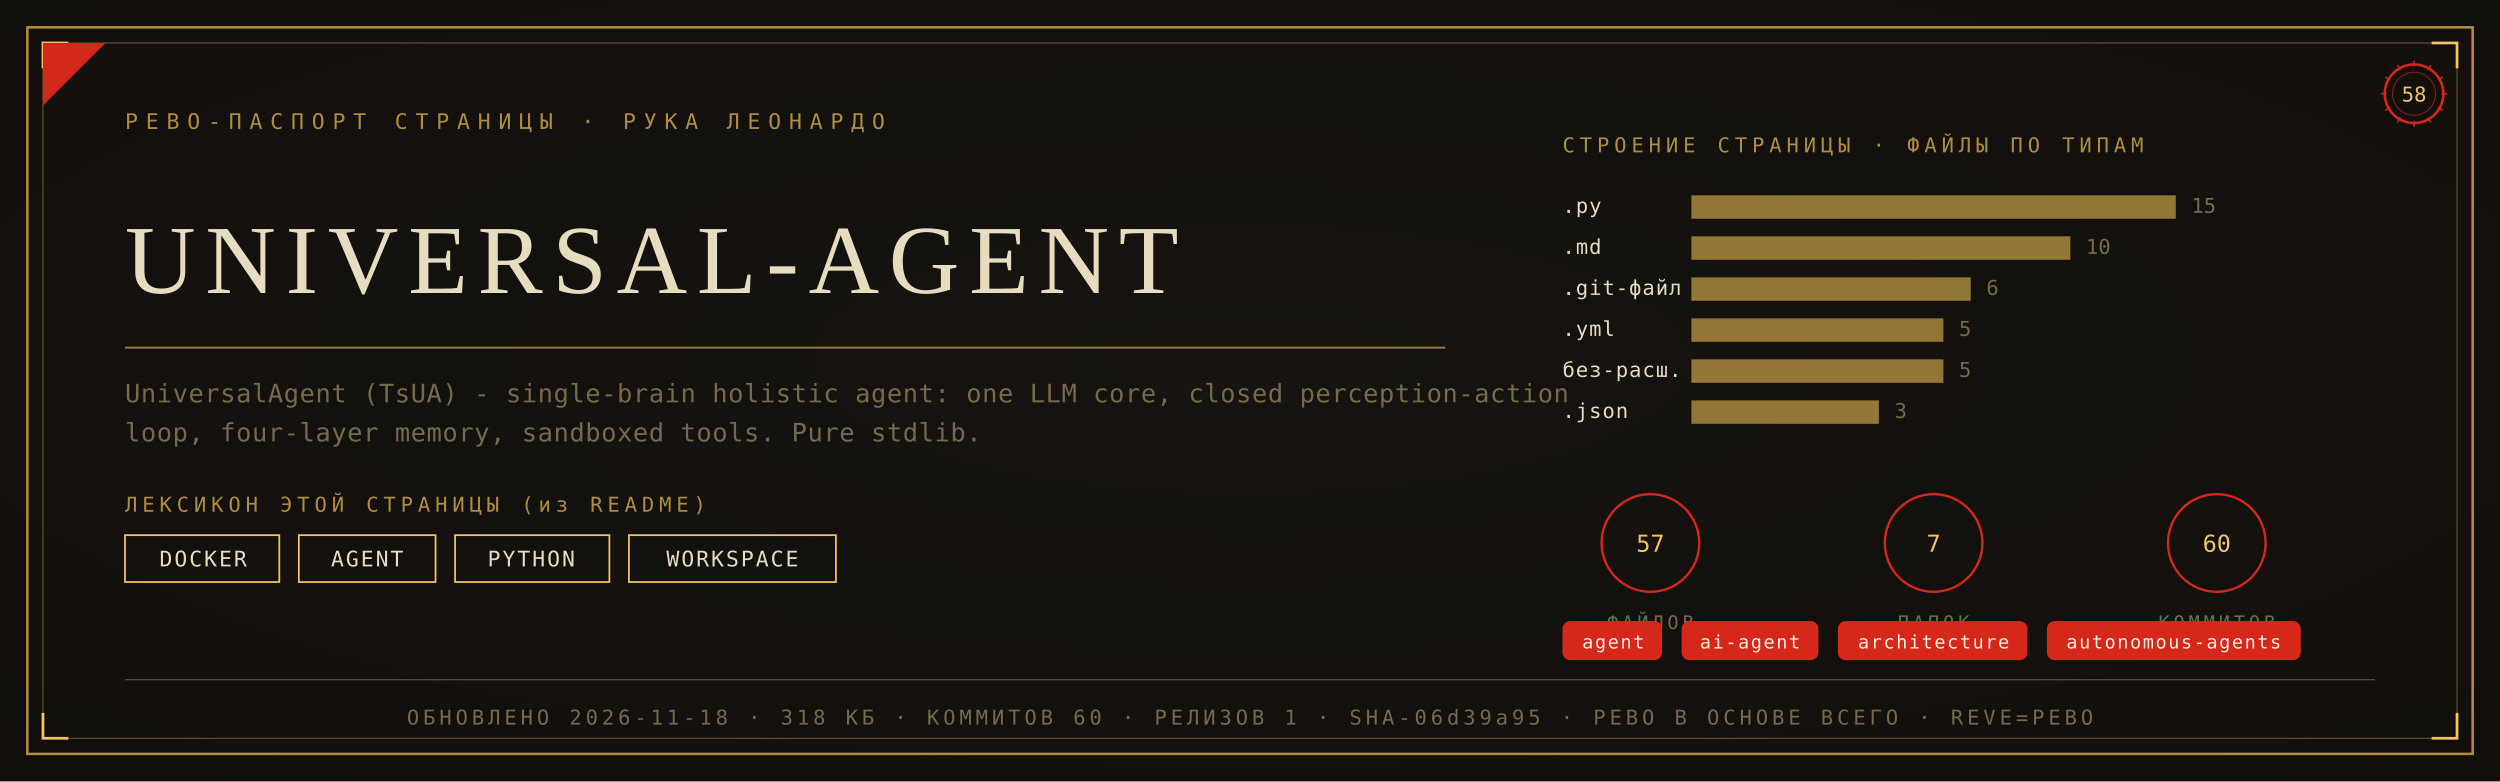
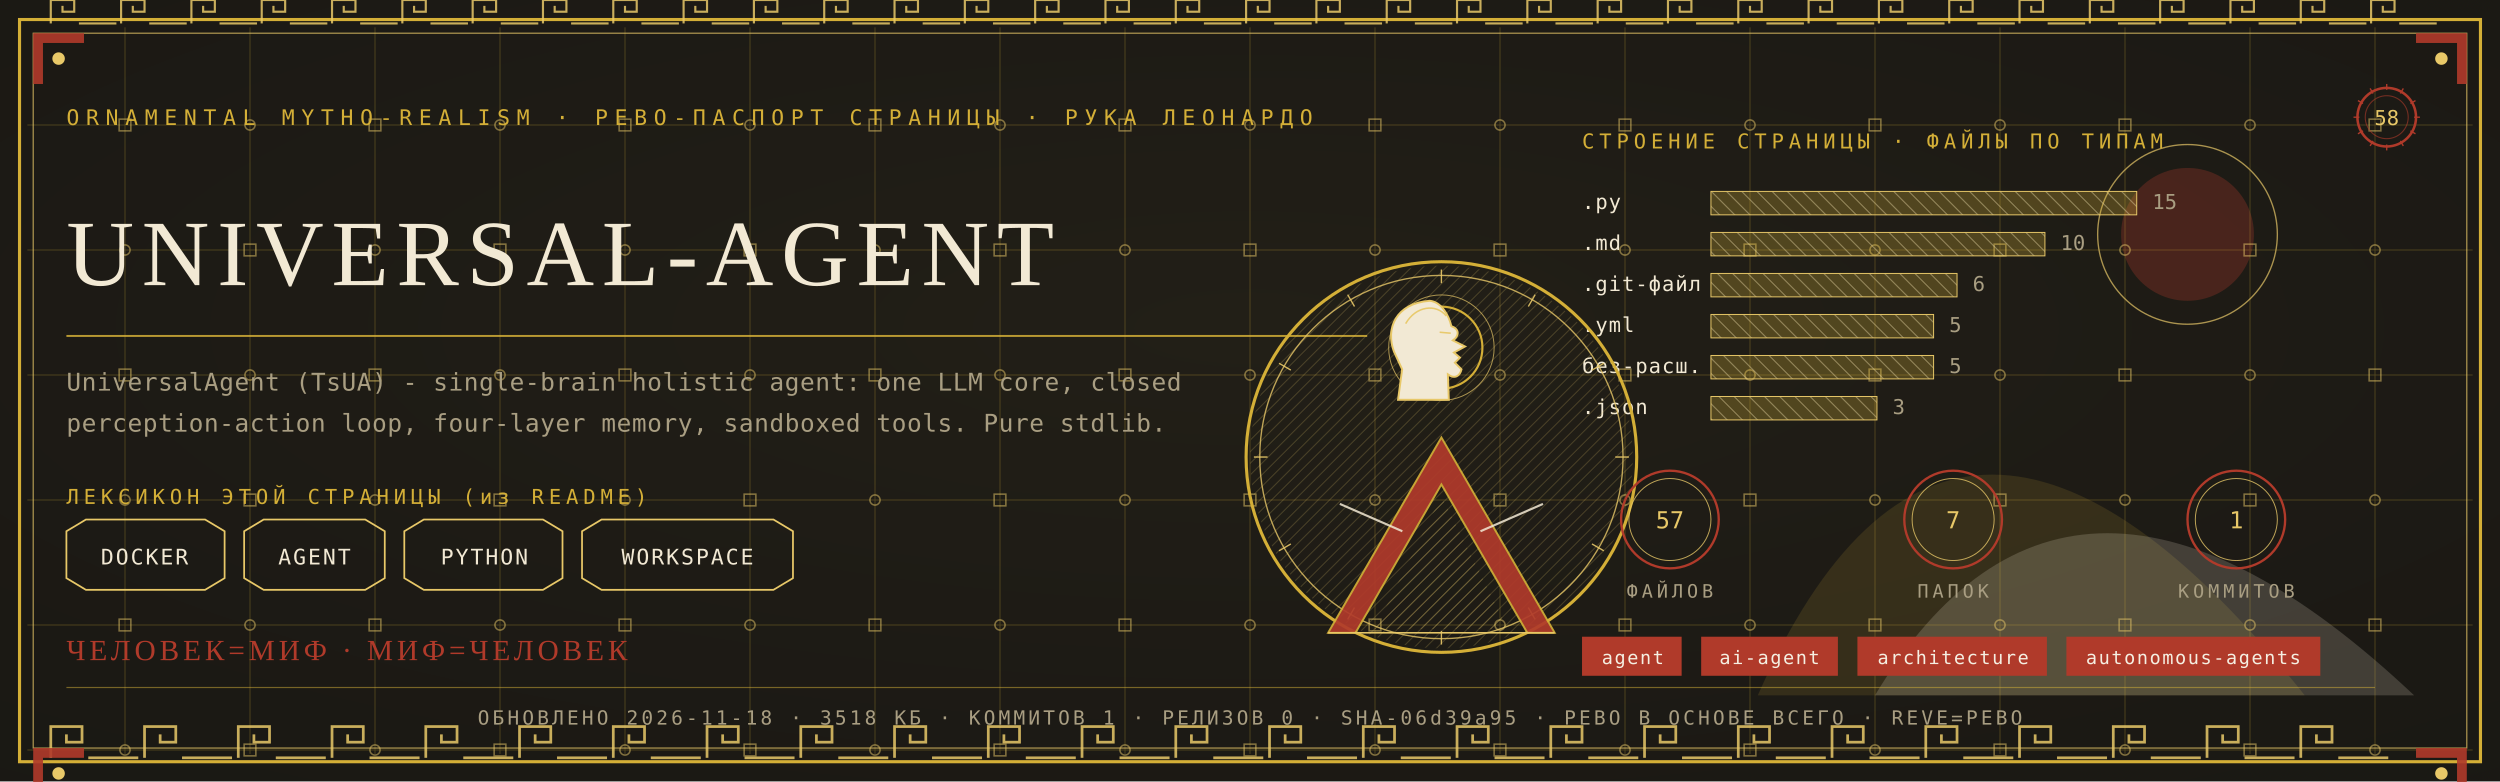
<svg xmlns="http://www.w3.org/2000/svg" viewBox="0 0 1280 400" width="1280" height="400">
  <defs>
-     <radialGradient id="rp58" cx="0.5" cy="0.46" r="1.05">
-       <stop offset="0" stop-color="#171310" />
-       <stop offset="1" stop-color="#0E0C09" />
+     <radialGradient id="rp58" cx="0.5" cy="0.42" r="1.1">
+       <stop offset="0" stop-color="#232017" />
+       <stop offset="1" stop-color="#171512" />
    </radialGradient>
+     <pattern id="hatchm" width="4.2" height="4.2" patternUnits="userSpaceOnUse" patternTransform="rotate(45)">
+       <rect width="4.2" height="4.2" fill="none" />
+       <line x1="0" y1="0" x2="0" y2="4.2" stroke="#E8C868" stroke-width="0.5" />
+     </pattern>
+     <pattern id="hatchv" width="5.5" height="5.5" patternUnits="userSpaceOnUse" patternTransform="rotate(-45)">
+       <rect width="5.5" height="5.5" fill="none" />
+       <line x1="0" y1="0" x2="0" y2="5.5" stroke="#F2E9D4" stroke-width="0.5" />
+     </pattern>
  </defs>
-   <rect width="1280" height="400" fill="#0E0C09" />
-   <rect width="1280" height="400" fill="url(#rp58)" opacity="0.92" />
-   <rect x="14" y="14" width="1252" height="372" fill="none" stroke="#B08D3E" stroke-width="1.3" />
-   <rect x="22" y="22" width="1236" height="356" fill="none" stroke="#B08D3E" stroke-width="0.55" opacity="0.55" />
-   <path d="M 22 35 L 22 22 L 35 22" fill="none" stroke="#F2C464" stroke-width="1.4" />
-   <path d="M 1258 35 L 1258 22 L 1245 22" fill="none" stroke="#F2C464" stroke-width="1.4" />
-   <path d="M 22 365 L 22 378 L 35 378" fill="none" stroke="#F2C464" stroke-width="1.4" />
-   <path d="M 1258 365 L 1258 378 L 1245 378" fill="none" stroke="#F2C464" stroke-width="1.4" />
-   <path d="M 22 54 L 22 22 L 54 22 Z" fill="#D5281B" />
-   <text x="64" y="66" font-family="'Cascadia Mono', ui-monospace, Consolas, monospace" font-size="11" fill="#B08D3E" letter-spacing="4">РЕВО-ПАСПОРТ СТРАНИЦЫ · РУКА ЛЕОНАРДО</text>
-   <g transform="translate(1236,48)">
-     <circle r="15" fill="none" stroke="#D5281B" stroke-width="1.3" />
-     <circle r="11" fill="none" stroke="#D5281B" stroke-width="0.55" opacity="0.6" />
-     <text y="4" text-anchor="middle" font-family="'Cascadia Mono', ui-monospace, Consolas, monospace" font-size="10.5" fill="#F2C464">58</text>
-     <g stroke="#D5281B" stroke-width="0.7">
+   <rect width="1280" height="400" fill="#171512" />
+   <rect width="1280" height="400" fill="url(#rp58)" opacity="0.94" />
+   <path d="M 900 356 Q 1000 130 1180 356 Z" fill="#D4AF37" opacity="0.14" />
+   <path d="M 960 356 Q 1060 190 1236 356 Z" fill="#F2E9D4" opacity="0.18" />
+   <circle cx="1120" cy="120" r="34" fill="#B03A2A" opacity="0.30" />
+   <circle cx="1120" cy="120" r="46" fill="none" stroke="#E8C868" stroke-width="0.7" opacity="0.7" />
+   <g stroke="#D4AF37" stroke-width="0.45" opacity="0.30">
+     <line x1="64" y1="14" x2="64" y2="386" />
+     <line x1="128" y1="14" x2="128" y2="386" />
+     <line x1="192" y1="14" x2="192" y2="386" />
+     <line x1="256" y1="14" x2="256" y2="386" />
+     <line x1="320" y1="14" x2="320" y2="386" />
+     <line x1="384" y1="14" x2="384" y2="386" />
+     <line x1="448" y1="14" x2="448" y2="386" />
+     <line x1="512" y1="14" x2="512" y2="386" />
+     <line x1="576" y1="14" x2="576" y2="386" />
+     <line x1="640" y1="14" x2="640" y2="386" />
+     <line x1="704" y1="14" x2="704" y2="386" />
+     <line x1="768" y1="14" x2="768" y2="386" />
+     <line x1="832" y1="14" x2="832" y2="386" />
+     <line x1="896" y1="14" x2="896" y2="386" />
+     <line x1="960" y1="14" x2="960" y2="386" />
+     <line x1="1024" y1="14" x2="1024" y2="386" />
+     <line x1="1088" y1="14" x2="1088" y2="386" />
+     <line x1="1152" y1="14" x2="1152" y2="386" />
+     <line x1="1216" y1="14" x2="1216" y2="386" />
+     <line x1="14" y1="64" x2="1266" y2="64" />
+     <line x1="14" y1="128" x2="1266" y2="128" />
+     <line x1="14" y1="192" x2="1266" y2="192" />
+     <line x1="14" y1="256" x2="1266" y2="256" />
+     <line x1="14" y1="320" x2="1266" y2="320" />
+     <line x1="14" y1="384" x2="1266" y2="384" />
+   </g>
+   <g fill="none" stroke="#E8C868" stroke-width="0.8" opacity="0.5">
+     <rect x="61" y="61" width="6" height="6" />
+     <circle cx="64" cy="128" r="2.6" />
+     <rect x="61" y="189" width="6" height="6" />
+     <circle cx="64" cy="256" r="2.6" />
+     <rect x="61" y="317" width="6" height="6" />
+     <circle cx="64" cy="384" r="2.6" />
+     <circle cx="128" cy="64" r="2.6" />
+     <rect x="125" y="125" width="6" height="6" />
+     <circle cx="128" cy="192" r="2.6" />
+     <rect x="125" y="253" width="6" height="6" />
+     <circle cx="128" cy="320" r="2.6" />
+     <rect x="125" y="381" width="6" height="6" />
+     <rect x="189" y="61" width="6" height="6" />
+     <circle cx="192" cy="128" r="2.6" />
+     <rect x="189" y="189" width="6" height="6" />
+     <circle cx="192" cy="256" r="2.6" />
+     <rect x="189" y="317" width="6" height="6" />
+     <circle cx="192" cy="384" r="2.6" />
+     <circle cx="256" cy="64" r="2.6" />
+     <rect x="253" y="125" width="6" height="6" />
+     <circle cx="256" cy="192" r="2.6" />
+     <rect x="253" y="253" width="6" height="6" />
+     <circle cx="256" cy="320" r="2.6" />
+     <rect x="253" y="381" width="6" height="6" />
+     <rect x="317" y="61" width="6" height="6" />
+     <circle cx="320" cy="128" r="2.6" />
+     <rect x="317" y="189" width="6" height="6" />
+     <circle cx="320" cy="256" r="2.6" />
+     <rect x="317" y="317" width="6" height="6" />
+     <circle cx="320" cy="384" r="2.6" />
+     <circle cx="384" cy="64" r="2.6" />
+     <rect x="381" y="125" width="6" height="6" />
+     <circle cx="384" cy="192" r="2.6" />
+     <rect x="381" y="253" width="6" height="6" />
+     <circle cx="384" cy="320" r="2.6" />
+     <rect x="381" y="381" width="6" height="6" />
+     <rect x="445" y="61" width="6" height="6" />
+     <circle cx="448" cy="128" r="2.6" />
+     <rect x="445" y="189" width="6" height="6" />
+     <circle cx="448" cy="256" r="2.6" />
+     <rect x="445" y="317" width="6" height="6" />
+     <circle cx="448" cy="384" r="2.6" />
+     <circle cx="512" cy="64" r="2.6" />
+     <rect x="509" y="125" width="6" height="6" />
+     <circle cx="512" cy="192" r="2.6" />
+     <rect x="509" y="253" width="6" height="6" />
+     <circle cx="512" cy="320" r="2.6" />
+     <rect x="509" y="381" width="6" height="6" />
+     <rect x="573" y="61" width="6" height="6" />
+     <circle cx="576" cy="128" r="2.6" />
+     <rect x="573" y="189" width="6" height="6" />
+     <circle cx="576" cy="256" r="2.6" />
+     <rect x="573" y="317" width="6" height="6" />
+     <circle cx="576" cy="384" r="2.6" />
+     <circle cx="640" cy="64" r="2.6" />
+     <rect x="637" y="125" width="6" height="6" />
+     <circle cx="640" cy="192" r="2.6" />
+     <rect x="637" y="253" width="6" height="6" />
+     <circle cx="640" cy="320" r="2.6" />
+     <rect x="637" y="381" width="6" height="6" />
+     <rect x="701" y="61" width="6" height="6" />
+     <circle cx="704" cy="128" r="2.6" />
+     <rect x="701" y="189" width="6" height="6" />
+     <circle cx="704" cy="256" r="2.6" />
+     <rect x="701" y="317" width="6" height="6" />
+     <circle cx="704" cy="384" r="2.6" />
+     <circle cx="768" cy="64" r="2.6" />
+     <rect x="765" y="125" width="6" height="6" />
+     <circle cx="768" cy="192" r="2.6" />
+     <rect x="765" y="253" width="6" height="6" />
+     <circle cx="768" cy="320" r="2.6" />
+     <rect x="765" y="381" width="6" height="6" />
+     <rect x="829" y="61" width="6" height="6" />
+     <circle cx="832" cy="128" r="2.6" />
+     <rect x="829" y="189" width="6" height="6" />
+     <circle cx="832" cy="256" r="2.6" />
+     <rect x="829" y="317" width="6" height="6" />
+     <circle cx="832" cy="384" r="2.6" />
+     <circle cx="896" cy="64" r="2.6" />
+     <rect x="893" y="125" width="6" height="6" />
+     <circle cx="896" cy="192" r="2.6" />
+     <rect x="893" y="253" width="6" height="6" />
+     <circle cx="896" cy="320" r="2.6" />
+     <rect x="893" y="381" width="6" height="6" />
+     <rect x="957" y="61" width="6" height="6" />
+     <circle cx="960" cy="128" r="2.6" />
+     <rect x="957" y="189" width="6" height="6" />
+     <circle cx="960" cy="256" r="2.6" />
+     <rect x="957" y="317" width="6" height="6" />
+     <circle cx="960" cy="384" r="2.6" />
+     <circle cx="1024" cy="64" r="2.6" />
+     <rect x="1021" y="125" width="6" height="6" />
+     <circle cx="1024" cy="192" r="2.6" />
+     <rect x="1021" y="253" width="6" height="6" />
+     <circle cx="1024" cy="320" r="2.6" />
+     <rect x="1021" y="381" width="6" height="6" />
+     <rect x="1085" y="61" width="6" height="6" />
+     <circle cx="1088" cy="128" r="2.6" />
+     <rect x="1085" y="189" width="6" height="6" />
+     <circle cx="1088" cy="256" r="2.6" />
+     <rect x="1085" y="317" width="6" height="6" />
+     <circle cx="1088" cy="384" r="2.6" />
+     <circle cx="1152" cy="64" r="2.6" />
+     <rect x="1149" y="125" width="6" height="6" />
+     <circle cx="1152" cy="192" r="2.6" />
+     <rect x="1149" y="253" width="6" height="6" />
+     <circle cx="1152" cy="320" r="2.6" />
+     <rect x="1149" y="381" width="6" height="6" />
+     <rect x="1213" y="61" width="6" height="6" />
+     <circle cx="1216" cy="128" r="2.6" />
+     <rect x="1213" y="189" width="6" height="6" />
+     <circle cx="1216" cy="256" r="2.6" />
+     <rect x="1213" y="317" width="6" height="6" />
+     <circle cx="1216" cy="384" r="2.6" />
+   </g>
+   <rect x="10" y="10" width="1260" height="380" fill="none" stroke="#D4AF37" stroke-width="1.6" />
+   <rect x="17" y="17" width="1246" height="366" fill="none" stroke="#E8C868" stroke-width="0.6" opacity="0.75" />
+   <g fill="none" stroke="#E8C868" stroke-width="1.4" opacity="0.85">
+     <path d="M 26 388 L 26 372 L 42 372 L 42 380.0 L 34.0 380.0 L 34.0 376.0" />
+     <line x1="45.2" y1="388" x2="70.8" y2="388" />
+     <path d="M 74 388 L 74 372 L 90 372 L 90 380.0 L 82.0 380.0 L 82.0 376.0" />
+     <line x1="93.2" y1="388" x2="118.8" y2="388" />
+     <path d="M 122 388 L 122 372 L 138 372 L 138 380.0 L 130.0 380.0 L 130.0 376.0" />
+     <line x1="141.2" y1="388" x2="166.8" y2="388" />
+     <path d="M 170 388 L 170 372 L 186 372 L 186 380.0 L 178.0 380.0 L 178.0 376.0" />
+     <line x1="189.2" y1="388" x2="214.8" y2="388" />
+     <path d="M 218 388 L 218 372 L 234 372 L 234 380.0 L 226.0 380.0 L 226.0 376.0" />
+     <line x1="237.2" y1="388" x2="262.8" y2="388" />
+     <path d="M 266 388 L 266 372 L 282 372 L 282 380.0 L 274.0 380.0 L 274.0 376.0" />
+     <line x1="285.2" y1="388" x2="310.8" y2="388" />
+     <path d="M 314 388 L 314 372 L 330 372 L 330 380.0 L 322.0 380.0 L 322.0 376.0" />
+     <line x1="333.2" y1="388" x2="358.8" y2="388" />
+     <path d="M 362 388 L 362 372 L 378 372 L 378 380.0 L 370.0 380.0 L 370.0 376.0" />
+     <line x1="381.2" y1="388" x2="406.8" y2="388" />
+     <path d="M 410 388 L 410 372 L 426 372 L 426 380.0 L 418.0 380.0 L 418.0 376.0" />
+     <line x1="429.2" y1="388" x2="454.8" y2="388" />
+     <path d="M 458 388 L 458 372 L 474 372 L 474 380.0 L 466.0 380.0 L 466.0 376.0" />
+     <line x1="477.2" y1="388" x2="502.8" y2="388" />
+     <path d="M 506 388 L 506 372 L 522 372 L 522 380.0 L 514.0 380.0 L 514.0 376.0" />
+     <line x1="525.2" y1="388" x2="550.8" y2="388" />
+     <path d="M 554 388 L 554 372 L 570 372 L 570 380.0 L 562.0 380.0 L 562.0 376.0" />
+     <line x1="573.2" y1="388" x2="598.8" y2="388" />
+     <path d="M 602 388 L 602 372 L 618 372 L 618 380.0 L 610.0 380.0 L 610.0 376.0" />
+     <line x1="621.2" y1="388" x2="646.8" y2="388" />
+     <path d="M 650 388 L 650 372 L 666 372 L 666 380.0 L 658.0 380.0 L 658.0 376.0" />
+     <line x1="669.2" y1="388" x2="694.8" y2="388" />
+     <path d="M 698 388 L 698 372 L 714 372 L 714 380.0 L 706.0 380.0 L 706.0 376.0" />
+     <line x1="717.2" y1="388" x2="742.8" y2="388" />
+     <path d="M 746 388 L 746 372 L 762 372 L 762 380.0 L 754.0 380.0 L 754.0 376.0" />
+     <line x1="765.2" y1="388" x2="790.8" y2="388" />
+     <path d="M 794 388 L 794 372 L 810 372 L 810 380.0 L 802.0 380.0 L 802.0 376.0" />
+     <line x1="813.2" y1="388" x2="838.8" y2="388" />
+     <path d="M 842 388 L 842 372 L 858 372 L 858 380.0 L 850.0 380.0 L 850.0 376.0" />
+     <line x1="861.2" y1="388" x2="886.8" y2="388" />
+     <path d="M 890 388 L 890 372 L 906 372 L 906 380.0 L 898.0 380.0 L 898.0 376.0" />
+     <line x1="909.2" y1="388" x2="934.8" y2="388" />
+     <path d="M 938 388 L 938 372 L 954 372 L 954 380.0 L 946.0 380.0 L 946.0 376.0" />
+     <line x1="957.2" y1="388" x2="982.8" y2="388" />
+     <path d="M 986 388 L 986 372 L 1002 372 L 1002 380.0 L 994.0 380.0 L 994.0 376.0" />
+     <line x1="1005.2" y1="388" x2="1030.8" y2="388" />
+     <path d="M 1034 388 L 1034 372 L 1050 372 L 1050 380.0 L 1042.0 380.0 L 1042.0 376.0" />
+     <line x1="1053.2" y1="388" x2="1078.8" y2="388" />
+     <path d="M 1082 388 L 1082 372 L 1098 372 L 1098 380.0 L 1090.0 380.0 L 1090.0 376.0" />
+     <line x1="1101.2" y1="388" x2="1126.8" y2="388" />
+     <path d="M 1130 388 L 1130 372 L 1146 372 L 1146 380.0 L 1138.0 380.0 L 1138.0 376.0" />
+     <line x1="1149.2" y1="388" x2="1174.8" y2="388" />
+     <path d="M 1178 388 L 1178 372 L 1194 372 L 1194 380.0 L 1186.0 380.0 L 1186.0 376.0" />
+     <line x1="1197.2" y1="388" x2="1222.8" y2="388" />
+   </g>
+   <g fill="none" stroke="#E8C868" stroke-width="1.1" opacity="0.85">
+     <path d="M 26 12 L 26 0 L 38 0 L 38 6.0 L 32.0 6.0 L 32.0 3.0" />
+     <line x1="40.4" y1="12" x2="59.6" y2="12" />
+     <path d="M 62 12 L 62 0 L 74 0 L 74 6.0 L 68.0 6.0 L 68.0 3.0" />
+     <line x1="76.4" y1="12" x2="95.6" y2="12" />
+     <path d="M 98 12 L 98 0 L 110 0 L 110 6.0 L 104.0 6.0 L 104.0 3.0" />
+     <line x1="112.4" y1="12" x2="131.6" y2="12" />
+     <path d="M 134 12 L 134 0 L 146 0 L 146 6.0 L 140.0 6.0 L 140.0 3.0" />
+     <line x1="148.4" y1="12" x2="167.6" y2="12" />
+     <path d="M 170 12 L 170 0 L 182 0 L 182 6.0 L 176.0 6.0 L 176.0 3.0" />
+     <line x1="184.4" y1="12" x2="203.6" y2="12" />
+     <path d="M 206 12 L 206 0 L 218 0 L 218 6.0 L 212.0 6.0 L 212.0 3.0" />
+     <line x1="220.4" y1="12" x2="239.6" y2="12" />
+     <path d="M 242 12 L 242 0 L 254 0 L 254 6.0 L 248.0 6.0 L 248.0 3.0" />
+     <line x1="256.4" y1="12" x2="275.6" y2="12" />
+     <path d="M 278 12 L 278 0 L 290 0 L 290 6.0 L 284.0 6.0 L 284.0 3.0" />
+     <line x1="292.4" y1="12" x2="311.6" y2="12" />
+     <path d="M 314 12 L 314 0 L 326 0 L 326 6.0 L 320.0 6.0 L 320.0 3.0" />
+     <line x1="328.4" y1="12" x2="347.6" y2="12" />
+     <path d="M 350 12 L 350 0 L 362 0 L 362 6.0 L 356.0 6.0 L 356.0 3.0" />
+     <line x1="364.4" y1="12" x2="383.6" y2="12" />
+     <path d="M 386 12 L 386 0 L 398 0 L 398 6.0 L 392.0 6.0 L 392.0 3.0" />
+     <line x1="400.4" y1="12" x2="419.6" y2="12" />
+     <path d="M 422 12 L 422 0 L 434 0 L 434 6.0 L 428.0 6.0 L 428.0 3.0" />
+     <line x1="436.4" y1="12" x2="455.6" y2="12" />
+     <path d="M 458 12 L 458 0 L 470 0 L 470 6.0 L 464.0 6.0 L 464.0 3.0" />
+     <line x1="472.4" y1="12" x2="491.6" y2="12" />
+     <path d="M 494 12 L 494 0 L 506 0 L 506 6.0 L 500.0 6.0 L 500.0 3.0" />
+     <line x1="508.4" y1="12" x2="527.6" y2="12" />
+     <path d="M 530 12 L 530 0 L 542 0 L 542 6.0 L 536.0 6.0 L 536.0 3.0" />
+     <line x1="544.4" y1="12" x2="563.6" y2="12" />
+     <path d="M 566 12 L 566 0 L 578 0 L 578 6.0 L 572.0 6.0 L 572.0 3.0" />
+     <line x1="580.4" y1="12" x2="599.6" y2="12" />
+     <path d="M 602 12 L 602 0 L 614 0 L 614 6.0 L 608.0 6.0 L 608.0 3.0" />
+     <line x1="616.4" y1="12" x2="635.6" y2="12" />
+     <path d="M 638 12 L 638 0 L 650 0 L 650 6.0 L 644.0 6.0 L 644.0 3.0" />
+     <line x1="652.4" y1="12" x2="671.6" y2="12" />
+     <path d="M 674 12 L 674 0 L 686 0 L 686 6.0 L 680.0 6.0 L 680.0 3.0" />
+     <line x1="688.4" y1="12" x2="707.6" y2="12" />
+     <path d="M 710 12 L 710 0 L 722 0 L 722 6.0 L 716.0 6.0 L 716.0 3.0" />
+     <line x1="724.4" y1="12" x2="743.6" y2="12" />
+     <path d="M 746 12 L 746 0 L 758 0 L 758 6.0 L 752.0 6.0 L 752.0 3.0" />
+     <line x1="760.4" y1="12" x2="779.6" y2="12" />
+     <path d="M 782 12 L 782 0 L 794 0 L 794 6.0 L 788.0 6.0 L 788.0 3.0" />
+     <line x1="796.4" y1="12" x2="815.6" y2="12" />
+     <path d="M 818 12 L 818 0 L 830 0 L 830 6.0 L 824.0 6.0 L 824.0 3.0" />
+     <line x1="832.4" y1="12" x2="851.6" y2="12" />
+     <path d="M 854 12 L 854 0 L 866 0 L 866 6.0 L 860.0 6.0 L 860.0 3.0" />
+     <line x1="868.4" y1="12" x2="887.6" y2="12" />
+     <path d="M 890 12 L 890 0 L 902 0 L 902 6.0 L 896.0 6.0 L 896.0 3.0" />
+     <line x1="904.4" y1="12" x2="923.6" y2="12" />
+     <path d="M 926 12 L 926 0 L 938 0 L 938 6.0 L 932.0 6.0 L 932.0 3.0" />
+     <line x1="940.4" y1="12" x2="959.6" y2="12" />
+     <path d="M 962 12 L 962 0 L 974 0 L 974 6.0 L 968.0 6.0 L 968.0 3.0" />
+     <line x1="976.4" y1="12" x2="995.6" y2="12" />
+     <path d="M 998 12 L 998 0 L 1010 0 L 1010 6.0 L 1004.0 6.0 L 1004.0 3.0" />
+     <line x1="1012.4" y1="12" x2="1031.6" y2="12" />
+     <path d="M 1034 12 L 1034 0 L 1046 0 L 1046 6.0 L 1040.0 6.0 L 1040.0 3.0" />
+     <line x1="1048.4" y1="12" x2="1067.6" y2="12" />
+     <path d="M 1070 12 L 1070 0 L 1082 0 L 1082 6.0 L 1076.0 6.0 L 1076.0 3.0" />
+     <line x1="1084.4" y1="12" x2="1103.6" y2="12" />
+     <path d="M 1106 12 L 1106 0 L 1118 0 L 1118 6.0 L 1112.0 6.0 L 1112.0 3.0" />
+     <line x1="1120.4" y1="12" x2="1139.6" y2="12" />
+     <path d="M 1142 12 L 1142 0 L 1154 0 L 1154 6.0 L 1148.0 6.0 L 1148.0 3.0" />
+     <line x1="1156.4" y1="12" x2="1175.6" y2="12" />
+     <path d="M 1178 12 L 1178 0 L 1190 0 L 1190 6.0 L 1184.0 6.0 L 1184.0 3.0" />
+     <line x1="1192.4" y1="12" x2="1211.6" y2="12" />
+     <path d="M 1214 12 L 1214 0 L 1226 0 L 1226 6.0 L 1220.0 6.0 L 1220.0 3.0" />
+     <line x1="1228.4" y1="12" x2="1247.6" y2="12" />
+   </g>
+   <g transform="translate(17,17) scale(1,1)">
+     <path d="M 0 0 L 26 0 L 26 5 L 5 5 L 5 26 L 0 26 Z" fill="#B03A2A" opacity="0.9" />
+     <circle cx="13" cy="13" r="3.2" fill="#E8C868" />
+   </g>
+   <g transform="translate(1263,17) scale(-1,1)">
+     <path d="M 0 0 L 26 0 L 26 5 L 5 5 L 5 26 L 0 26 Z" fill="#B03A2A" opacity="0.9" />
+     <circle cx="13" cy="13" r="3.2" fill="#E8C868" />
+   </g>
+   <g transform="translate(17,383) scale(1,1)">
+     <path d="M 0 0 L 26 0 L 26 5 L 5 5 L 5 26 L 0 26 Z" fill="#B03A2A" opacity="0.9" />
+     <circle cx="13" cy="13" r="3.2" fill="#E8C868" />
+   </g>
+   <g transform="translate(1263,383) scale(-1,1)">
+     <path d="M 0 0 L 26 0 L 26 5 L 5 5 L 5 26 L 0 26 Z" fill="#B03A2A" opacity="0.9" />
+     <circle cx="13" cy="13" r="3.2" fill="#E8C868" />
+   </g>
+   <text x="34" y="64" font-family="'Cascadia Mono', ui-monospace, Consolas, monospace" font-size="11" fill="#D4AF37" letter-spacing="3.4">ORNAMENTAL MYTHO-REALISM · РЕВО-ПАСПОРТ СТРАНИЦЫ · РУКА ЛЕОНАРДО</text>
+   <g transform="translate(1222,60)">
+     <circle r="15" fill="none" stroke="#B03A2A" stroke-width="1.3" />
+     <circle r="11" fill="none" stroke="#B03A2A" stroke-width="0.55" opacity="0.6" />
+     <text y="4" text-anchor="middle" font-family="'Cascadia Mono', ui-monospace, Consolas, monospace" font-size="10.5" fill="#E8C868">58</text>
+     <g stroke="#B03A2A" stroke-width="0.7">
      <line x1="0" y1="-17" x2="0" y2="-14" transform="rotate(0)" />
      <line x1="0" y1="-17" x2="0" y2="-14" transform="rotate(30)" />
      <line x1="0" y1="-17" x2="0" y2="-14" transform="rotate(60)" />
      <line x1="0" y1="-17" x2="0" y2="-14" transform="rotate(90)" />
      <line x1="0" y1="-17" x2="0" y2="-14" transform="rotate(120)" />
      <line x1="0" y1="-17" x2="0" y2="-14" transform="rotate(150)" />
      <line x1="0" y1="-17" x2="0" y2="-14" transform="rotate(180)" />
      <line x1="0" y1="-17" x2="0" y2="-14" transform="rotate(210)" />
      <line x1="0" y1="-17" x2="0" y2="-14" transform="rotate(240)" />
      <line x1="0" y1="-17" x2="0" y2="-14" transform="rotate(270)" />
      <line x1="0" y1="-17" x2="0" y2="-14" transform="rotate(300)" />
      <line x1="0" y1="-17" x2="0" y2="-14" transform="rotate(330)" />
    </g>
  </g>
-   <text x="64" y="150" font-family="Georgia, 'Times New Roman', serif" font-size="50.0" fill="#E8DCC0" letter-spacing="5">UNIVERSAL-AGENT</text>
-   <line x1="64" y1="178" x2="740" y2="178" stroke="#B08D3E" stroke-width="1" opacity="0.85" />
-   <text x="64" y="206" font-family="'Cascadia Mono', ui-monospace, Consolas, monospace" font-size="13" fill="#77694C" letter-spacing="0.3">UniversalAgent (TsUA) - single-brain holistic agent: one LLM core, closed perception-action</text>
-   <text x="64" y="226" font-family="'Cascadia Mono', ui-monospace, Consolas, monospace" font-size="13" fill="#77694C" letter-spacing="0.3">loop, four-layer memory, sandboxed tools. Pure stdlib.</text>
-   <text x="64" y="262" font-family="'Cascadia Mono', ui-monospace, Consolas, monospace" font-size="10.5" fill="#B08D3E" letter-spacing="2.5">ЛЕКСИКОН ЭТОЙ СТРАНИЦЫ (из README)</text>
-   <rect x="64" y="274" width="79" height="24" fill="none" stroke="#F2C464" stroke-width="0.9" />
-   <text x="104" y="290" text-anchor="middle" font-family="'Cascadia Mono', ui-monospace, Consolas, monospace" font-size="11" fill="#E8DCC0" letter-spacing="1">DOCKER</text>
-   <rect x="153" y="274" width="70" height="24" fill="none" stroke="#F2C464" stroke-width="0.9" />
-   <text x="188" y="290" text-anchor="middle" font-family="'Cascadia Mono', ui-monospace, Consolas, monospace" font-size="11" fill="#E8DCC0" letter-spacing="1">AGENT</text>
-   <rect x="233" y="274" width="79" height="24" fill="none" stroke="#F2C464" stroke-width="0.9" />
-   <text x="272" y="290" text-anchor="middle" font-family="'Cascadia Mono', ui-monospace, Consolas, monospace" font-size="11" fill="#E8DCC0" letter-spacing="1">PYTHON</text>
-   <rect x="322" y="274" width="106" height="24" fill="none" stroke="#F2C464" stroke-width="0.9" />
-   <text x="375" y="290" text-anchor="middle" font-family="'Cascadia Mono', ui-monospace, Consolas, monospace" font-size="11" fill="#E8DCC0" letter-spacing="1">WORKSPACE</text>
-   <text x="800" y="78" font-family="'Cascadia Mono', ui-monospace, Consolas, monospace" font-size="10.5" fill="#B08D3E" letter-spacing="2.5">СТРОЕНИЕ СТРАНИЦЫ · ФАЙЛЫ ПО ТИПАМ</text>
-   <text x="800" y="109" font-family="'Cascadia Mono', ui-monospace, Consolas, monospace" font-size="10.5" fill="#E8DCC0" letter-spacing="0.5">.py</text>
-   <rect x="866" y="100" width="248" height="12" fill="#B08D3E" opacity="0.82" />
-   <text x="1122" y="109" font-family="'Cascadia Mono', ui-monospace, Consolas, monospace" font-size="10.5" fill="#77694C">15</text>
-   <text x="800" y="130" font-family="'Cascadia Mono', ui-monospace, Consolas, monospace" font-size="10.5" fill="#E8DCC0" letter-spacing="0.5">.md</text>
-   <rect x="866" y="121" width="194" height="12" fill="#B08D3E" opacity="0.82" />
-   <text x="1068" y="130" font-family="'Cascadia Mono', ui-monospace, Consolas, monospace" font-size="10.5" fill="#77694C">10</text>
-   <text x="800" y="151" font-family="'Cascadia Mono', ui-monospace, Consolas, monospace" font-size="10.5" fill="#E8DCC0" letter-spacing="0.5">.git-файл</text>
-   <rect x="866" y="142" width="143" height="12" fill="#B08D3E" opacity="0.82" />
-   <text x="1017" y="151" font-family="'Cascadia Mono', ui-monospace, Consolas, monospace" font-size="10.5" fill="#77694C">6</text>
-   <text x="800" y="172" font-family="'Cascadia Mono', ui-monospace, Consolas, monospace" font-size="10.5" fill="#E8DCC0" letter-spacing="0.5">.yml</text>
-   <rect x="866" y="163" width="129" height="12" fill="#B08D3E" opacity="0.82" />
-   <text x="1003" y="172" font-family="'Cascadia Mono', ui-monospace, Consolas, monospace" font-size="10.5" fill="#77694C">5</text>
-   <text x="800" y="193" font-family="'Cascadia Mono', ui-monospace, Consolas, monospace" font-size="10.5" fill="#E8DCC0" letter-spacing="0.5">без-расш.</text>
-   <rect x="866" y="184" width="129" height="12" fill="#B08D3E" opacity="0.82" />
-   <text x="1003" y="193" font-family="'Cascadia Mono', ui-monospace, Consolas, monospace" font-size="10.5" fill="#77694C">5</text>
-   <text x="800" y="214" font-family="'Cascadia Mono', ui-monospace, Consolas, monospace" font-size="10.5" fill="#E8DCC0" letter-spacing="0.5">.json</text>
-   <rect x="866" y="205" width="96" height="12" fill="#B08D3E" opacity="0.82" />
-   <text x="970" y="214" font-family="'Cascadia Mono', ui-monospace, Consolas, monospace" font-size="10.5" fill="#77694C">3</text>
-   <g transform="translate(845,278)">
-     <circle r="25" fill="none" stroke="#D5281B" stroke-width="1.2" />
-     <text y="4.5" text-anchor="middle" font-family="'Cascadia Mono', ui-monospace, Consolas, monospace" font-size="12" fill="#F2C464">57</text>
-     <text y="44" text-anchor="middle" font-family="'Cascadia Mono', ui-monospace, Consolas, monospace" font-size="9.5" fill="#77694C" letter-spacing="2">ФАЙЛОВ</text>
-   </g>
-   <g transform="translate(990,278)">
-     <circle r="25" fill="none" stroke="#D5281B" stroke-width="1.2" />
-     <text y="4.5" text-anchor="middle" font-family="'Cascadia Mono', ui-monospace, Consolas, monospace" font-size="12" fill="#F2C464">7</text>
-     <text y="44" text-anchor="middle" font-family="'Cascadia Mono', ui-monospace, Consolas, monospace" font-size="9.5" fill="#77694C" letter-spacing="2">ПАПОК</text>
-   </g>
-   <g transform="translate(1135,278)">
-     <circle r="25" fill="none" stroke="#D5281B" stroke-width="1.2" />
-     <text y="4.5" text-anchor="middle" font-family="'Cascadia Mono', ui-monospace, Consolas, monospace" font-size="12" fill="#F2C464">60</text>
-     <text y="44" text-anchor="middle" font-family="'Cascadia Mono', ui-monospace, Consolas, monospace" font-size="9.5" fill="#77694C" letter-spacing="2">КОММИТОВ</text>
-   </g>
-   <rect x="800" y="318" rx="4" width="51" height="20" fill="#D5281B" />
-   <text x="826" y="332" text-anchor="middle" font-family="'Cascadia Mono', ui-monospace, Consolas, monospace" font-size="9.5" fill="#F5EFE2" letter-spacing="0.8">agent</text>
-   <rect x="861" y="318" rx="4" width="70" height="20" fill="#D5281B" />
-   <text x="896" y="332" text-anchor="middle" font-family="'Cascadia Mono', ui-monospace, Consolas, monospace" font-size="9.5" fill="#F5EFE2" letter-spacing="0.8">ai-agent</text>
-   <rect x="941" y="318" rx="4" width="97" height="20" fill="#D5281B" />
-   <text x="990" y="332" text-anchor="middle" font-family="'Cascadia Mono', ui-monospace, Consolas, monospace" font-size="9.5" fill="#F5EFE2" letter-spacing="0.8">architecture</text>
-   <rect x="1048" y="318" rx="4" width="130" height="20" fill="#D5281B" />
-   <text x="1113" y="332" text-anchor="middle" font-family="'Cascadia Mono', ui-monospace, Consolas, monospace" font-size="9.5" fill="#F5EFE2" letter-spacing="0.8">autonomous-agents</text>
-   <line x1="64" y1="348" x2="1216" y2="348" stroke="#B08D3E" stroke-width="0.6" opacity="0.5" />
-   <text x="640" y="371" text-anchor="middle" font-family="'Cascadia Mono', ui-monospace, Consolas, monospace" font-size="10.5" fill="#77694C" letter-spacing="2">ОБНОВЛЕНО 2026-11-18 · 318 КБ · КОММИТОВ 60 · РЕЛИЗОВ 1 · SHA-06d39a95 · РЕВО В ОСНОВЕ ВСЕГО · REVE=РЕВО</text>
+   <text x="34" y="146" font-family="Georgia, 'Times New Roman', serif" font-size="47.9" fill="#F2E9D4" letter-spacing="4">UNIVERSAL-AGENT</text>
+   <line x1="34" y1="172" x2="700" y2="172" stroke="#D4AF37" stroke-width="1" opacity="0.85" />
+   <text x="34" y="200" font-family="'Cascadia Mono', ui-monospace, Consolas, monospace" font-size="12.5" fill="#A99E82" letter-spacing="0.3">UniversalAgent (TsUA) - single-brain holistic agent: one LLM core, closed</text>
+   <text x="34" y="221" font-family="'Cascadia Mono', ui-monospace, Consolas, monospace" font-size="12.5" fill="#A99E82" letter-spacing="0.3">perception-action loop, four-layer memory, sandboxed tools. Pure stdlib.</text>
+   <text x="34" y="258" font-family="'Cascadia Mono', ui-monospace, Consolas, monospace" font-size="10.5" fill="#D4AF37" letter-spacing="2.5">ЛЕКСИКОН ЭТОЙ СТРАНИЦЫ (из README)</text>
+   <path d="M 34 272 L 44 266 L 105 266 L 115 272 L 115 296 L 105 302 L 44 302 L 34 296 Z" fill="none" stroke="#E8C868" stroke-width="0.9" />
+   <text x="74" y="289" text-anchor="middle" font-family="'Cascadia Mono', ui-monospace, Consolas, monospace" font-size="11" fill="#F2E9D4" letter-spacing="1">DOCKER</text>
+   <path d="M 125 272 L 135 266 L 187 266 L 197 272 L 197 296 L 187 302 L 135 302 L 125 296 Z" fill="none" stroke="#E8C868" stroke-width="0.9" />
+   <text x="161" y="289" text-anchor="middle" font-family="'Cascadia Mono', ui-monospace, Consolas, monospace" font-size="11" fill="#F2E9D4" letter-spacing="1">AGENT</text>
+   <path d="M 207 272 L 217 266 L 278 266 L 288 272 L 288 296 L 278 302 L 217 302 L 207 296 Z" fill="none" stroke="#E8C868" stroke-width="0.9" />
+   <text x="248" y="289" text-anchor="middle" font-family="'Cascadia Mono', ui-monospace, Consolas, monospace" font-size="11" fill="#F2E9D4" letter-spacing="1">PYTHON</text>
+   <path d="M 298 272 L 308 266 L 396 266 L 406 272 L 406 296 L 396 302 L 308 302 L 298 296 Z" fill="none" stroke="#E8C868" stroke-width="0.9" />
+   <text x="352" y="289" text-anchor="middle" font-family="'Cascadia Mono', ui-monospace, Consolas, monospace" font-size="11" fill="#F2E9D4" letter-spacing="1">WORKSPACE</text>
+   <text x="810" y="76" font-family="'Cascadia Mono', ui-monospace, Consolas, monospace" font-size="10.5" fill="#D4AF37" letter-spacing="2.5">СТРОЕНИЕ СТРАНИЦЫ · ФАЙЛЫ ПО ТИПАМ</text>
+   <text x="810" y="107" font-family="'Cascadia Mono', ui-monospace, Consolas, monospace" font-size="10.5" fill="#F2E9D4" letter-spacing="0.5">.py</text>
+   <rect x="876" y="98" width="218" height="12" fill="url(#hatchv)" opacity="0.9" />
+   <rect x="876" y="98" width="218" height="12" fill="#D4AF37" opacity="0.28" />
+   <rect x="876" y="98" width="218" height="12" fill="none" stroke="#E8C868" stroke-width="0.5" />
+   <text x="1102" y="107" font-family="'Cascadia Mono', ui-monospace, Consolas, monospace" font-size="10.5" fill="#A99E82">15</text>
+   <text x="810" y="128" font-family="'Cascadia Mono', ui-monospace, Consolas, monospace" font-size="10.5" fill="#F2E9D4" letter-spacing="0.5">.md</text>
+   <rect x="876" y="119" width="171" height="12" fill="url(#hatchv)" opacity="0.9" />
+   <rect x="876" y="119" width="171" height="12" fill="#D4AF37" opacity="0.28" />
+   <rect x="876" y="119" width="171" height="12" fill="none" stroke="#E8C868" stroke-width="0.5" />
+   <text x="1055" y="128" font-family="'Cascadia Mono', ui-monospace, Consolas, monospace" font-size="10.5" fill="#A99E82">10</text>
+   <text x="810" y="149" font-family="'Cascadia Mono', ui-monospace, Consolas, monospace" font-size="10.5" fill="#F2E9D4" letter-spacing="0.5">.git-файл</text>
+   <rect x="876" y="140" width="126" height="12" fill="url(#hatchv)" opacity="0.9" />
+   <rect x="876" y="140" width="126" height="12" fill="#D4AF37" opacity="0.28" />
+   <rect x="876" y="140" width="126" height="12" fill="none" stroke="#E8C868" stroke-width="0.5" />
+   <text x="1010" y="149" font-family="'Cascadia Mono', ui-monospace, Consolas, monospace" font-size="10.5" fill="#A99E82">6</text>
+   <text x="810" y="170" font-family="'Cascadia Mono', ui-monospace, Consolas, monospace" font-size="10.5" fill="#F2E9D4" letter-spacing="0.5">.yml</text>
+   <rect x="876" y="161" width="114" height="12" fill="url(#hatchv)" opacity="0.9" />
+   <rect x="876" y="161" width="114" height="12" fill="#D4AF37" opacity="0.28" />
+   <rect x="876" y="161" width="114" height="12" fill="none" stroke="#E8C868" stroke-width="0.5" />
+   <text x="998" y="170" font-family="'Cascadia Mono', ui-monospace, Consolas, monospace" font-size="10.5" fill="#A99E82">5</text>
+   <text x="810" y="191" font-family="'Cascadia Mono', ui-monospace, Consolas, monospace" font-size="10.5" fill="#F2E9D4" letter-spacing="0.5">без-расш.</text>
+   <rect x="876" y="182" width="114" height="12" fill="url(#hatchv)" opacity="0.9" />
+   <rect x="876" y="182" width="114" height="12" fill="#D4AF37" opacity="0.28" />
+   <rect x="876" y="182" width="114" height="12" fill="none" stroke="#E8C868" stroke-width="0.5" />
+   <text x="998" y="191" font-family="'Cascadia Mono', ui-monospace, Consolas, monospace" font-size="10.5" fill="#A99E82">5</text>
+   <text x="810" y="212" font-family="'Cascadia Mono', ui-monospace, Consolas, monospace" font-size="10.5" fill="#F2E9D4" letter-spacing="0.5">.json</text>
+   <rect x="876" y="203" width="85" height="12" fill="url(#hatchv)" opacity="0.9" />
+   <rect x="876" y="203" width="85" height="12" fill="#D4AF37" opacity="0.28" />
+   <rect x="876" y="203" width="85" height="12" fill="none" stroke="#E8C868" stroke-width="0.5" />
+   <text x="969" y="212" font-family="'Cascadia Mono', ui-monospace, Consolas, monospace" font-size="10.5" fill="#A99E82">3</text>
+   <g transform="translate(738,234)">
+     <circle r="100" fill="none" stroke="#D4AF37" stroke-width="1.6" />
+     <circle r="93" fill="none" stroke="#E8C868" stroke-width="0.7" opacity="0.8" />
+     <circle r="98" fill="url(#hatchm)" opacity="0.4" />
+     <g stroke="#E8C868" stroke-width="0.7" opacity="0.9">
+       <line x1="0" y1="-96" x2="0" y2="-89" transform="rotate(0)" />
+       <line x1="0" y1="-96" x2="0" y2="-89" transform="rotate(30)" />
+       <line x1="0" y1="-96" x2="0" y2="-89" transform="rotate(60)" />
+       <line x1="0" y1="-96" x2="0" y2="-89" transform="rotate(90)" />
+       <line x1="0" y1="-96" x2="0" y2="-89" transform="rotate(120)" />
+       <line x1="0" y1="-96" x2="0" y2="-89" transform="rotate(150)" />
+       <line x1="0" y1="-96" x2="0" y2="-89" transform="rotate(180)" />
+       <line x1="0" y1="-96" x2="0" y2="-89" transform="rotate(210)" />
+       <line x1="0" y1="-96" x2="0" y2="-89" transform="rotate(240)" />
+       <line x1="0" y1="-96" x2="0" y2="-89" transform="rotate(270)" />
+       <line x1="0" y1="-96" x2="0" y2="-89" transform="rotate(300)" />
+       <line x1="0" y1="-96" x2="0" y2="-89" transform="rotate(330)" />
+     </g>
+     <circle cy="-56" r="21" fill="none" stroke="#D4AF37" stroke-width="1.1" />
+     <circle cy="-56" r="27" fill="none" stroke="#E8C868" stroke-width="0.5" opacity="0.7" />
+     <path d="M -6.0 -80.0 C -23.5 -78.7 -28.7 -65.7 -24.3 -54.0 L -20.1 -44.9 L -22.2 -29.3 L 3.8 -29.3 L 3.3 -42.3 C 6.9 -39.7 9.5 -41.5 10.3 -44.9 L 6.9 -48.3 L 9.5 -50.9 L 6.4 -53.5 L 12.1 -56.6 L 5.9 -59.7 C 9.5 -62.3 9.0 -65.7 5.1 -67.0 C 3.8 -72.7 -0.1 -79.5 -6.0 -80.0 Z" fill="#F2E9D4" stroke="#E8C868" stroke-width="1.0" />
+     <g fill="none" stroke="#E8C868" stroke-width="0.8" opacity="0.95">
+       <path d="M -18.3 -68.3 C -13.1 -77.4 -2.7 -78.7 2.5 -72.2" />
+       <path d="M -0.9 -63.9 L 4.8 -63.4" />
+     </g>
+     <path d="M -58.0 90.0 L 0 -10.0 L 58.0 90.0 L 44.0 90.0 L 0 14.0 L -44.0 90.0 Z" fill="#B03A2A" opacity="0.92" stroke="#D4AF37" stroke-width="1.0" />
+     <path d="M -34.0 88.0 L 0 20.0 L 34.0 88.0" fill="url(#hatchm)" opacity="0.5" stroke="none" />
+     <path d="M -58.0 90.0 L 58.0 90.0" fill="none" stroke="#E8C868" stroke-width="0.8" />
+     <path d="M -52.0 24.0 L -20.0 38.0" fill="none" stroke="#F2E9D4" stroke-width="1.1" opacity="0.85" />
+     <path d="M 52.0 24.0 L 20.0 38.0" fill="none" stroke="#F2E9D4" stroke-width="1.1" opacity="0.85" />
+   </g>
+   <g transform="translate(855,266)">
+     <circle r="25" fill="none" stroke="#B03A2A" stroke-width="1.2" />
+     <circle r="21" fill="none" stroke="#E8C868" stroke-width="0.5" opacity="0.8" />
+     <text y="4.5" text-anchor="middle" font-family="'Cascadia Mono', ui-monospace, Consolas, monospace" font-size="12" fill="#E8C868">57</text>
+     <text y="40" text-anchor="middle" font-family="'Cascadia Mono', ui-monospace, Consolas, monospace" font-size="9.5" fill="#A99E82" letter-spacing="2">ФАЙЛОВ</text>
+   </g>
+   <g transform="translate(1000,266)">
+     <circle r="25" fill="none" stroke="#B03A2A" stroke-width="1.2" />
+     <circle r="21" fill="none" stroke="#E8C868" stroke-width="0.5" opacity="0.8" />
+     <text y="4.5" text-anchor="middle" font-family="'Cascadia Mono', ui-monospace, Consolas, monospace" font-size="12" fill="#E8C868">7</text>
+     <text y="40" text-anchor="middle" font-family="'Cascadia Mono', ui-monospace, Consolas, monospace" font-size="9.5" fill="#A99E82" letter-spacing="2">ПАПОК</text>
+   </g>
+   <g transform="translate(1145,266)">
+     <circle r="25" fill="none" stroke="#B03A2A" stroke-width="1.2" />
+     <circle r="21" fill="none" stroke="#E8C868" stroke-width="0.5" opacity="0.8" />
+     <text y="4.5" text-anchor="middle" font-family="'Cascadia Mono', ui-monospace, Consolas, monospace" font-size="12" fill="#E8C868">1</text>
+     <text y="40" text-anchor="middle" font-family="'Cascadia Mono', ui-monospace, Consolas, monospace" font-size="9.5" fill="#A99E82" letter-spacing="2">КОММИТОВ</text>
+   </g>
+   <rect x="810" y="326" rx="0" width="51" height="20" fill="#B03A2A" />
+   <text x="836" y="340" text-anchor="middle" font-family="'Cascadia Mono', ui-monospace, Consolas, monospace" font-size="9.5" fill="#F5EFE2" letter-spacing="0.8">agent</text>
+   <rect x="871" y="326" rx="0" width="70" height="20" fill="#B03A2A" />
+   <text x="906" y="340" text-anchor="middle" font-family="'Cascadia Mono', ui-monospace, Consolas, monospace" font-size="9.5" fill="#F5EFE2" letter-spacing="0.8">ai-agent</text>
+   <rect x="951" y="326" rx="0" width="97" height="20" fill="#B03A2A" />
+   <text x="1000" y="340" text-anchor="middle" font-family="'Cascadia Mono', ui-monospace, Consolas, monospace" font-size="9.5" fill="#F5EFE2" letter-spacing="0.8">architecture</text>
+   <rect x="1058" y="326" rx="0" width="130" height="20" fill="#B03A2A" />
+   <text x="1123" y="340" text-anchor="middle" font-family="'Cascadia Mono', ui-monospace, Consolas, monospace" font-size="9.5" fill="#F5EFE2" letter-spacing="0.8">autonomous-agents</text>
+   <text x="34" y="338" font-family="Georgia, 'Times New Roman', serif" font-size="15" fill="#B03A2A" letter-spacing="2">ЧЕЛОВЕК=МИФ · МИФ=ЧЕЛОВЕК</text>
+   <line x1="34" y1="352" x2="1216" y2="352" stroke="#D4AF37" stroke-width="0.6" opacity="0.5" />
+   <text x="640" y="371" text-anchor="middle" font-family="'Cascadia Mono', ui-monospace, Consolas, monospace" font-size="10" fill="#A99E82" letter-spacing="1.6">ОБНОВЛЕНО 2026-11-18 · 3518 КБ · КОММИТОВ 1 · РЕЛИЗОВ 0 · SHA-06d39a95 · РЕВО В ОСНОВЕ ВСЕГО · REVE=РЕВО</text>
</svg>
